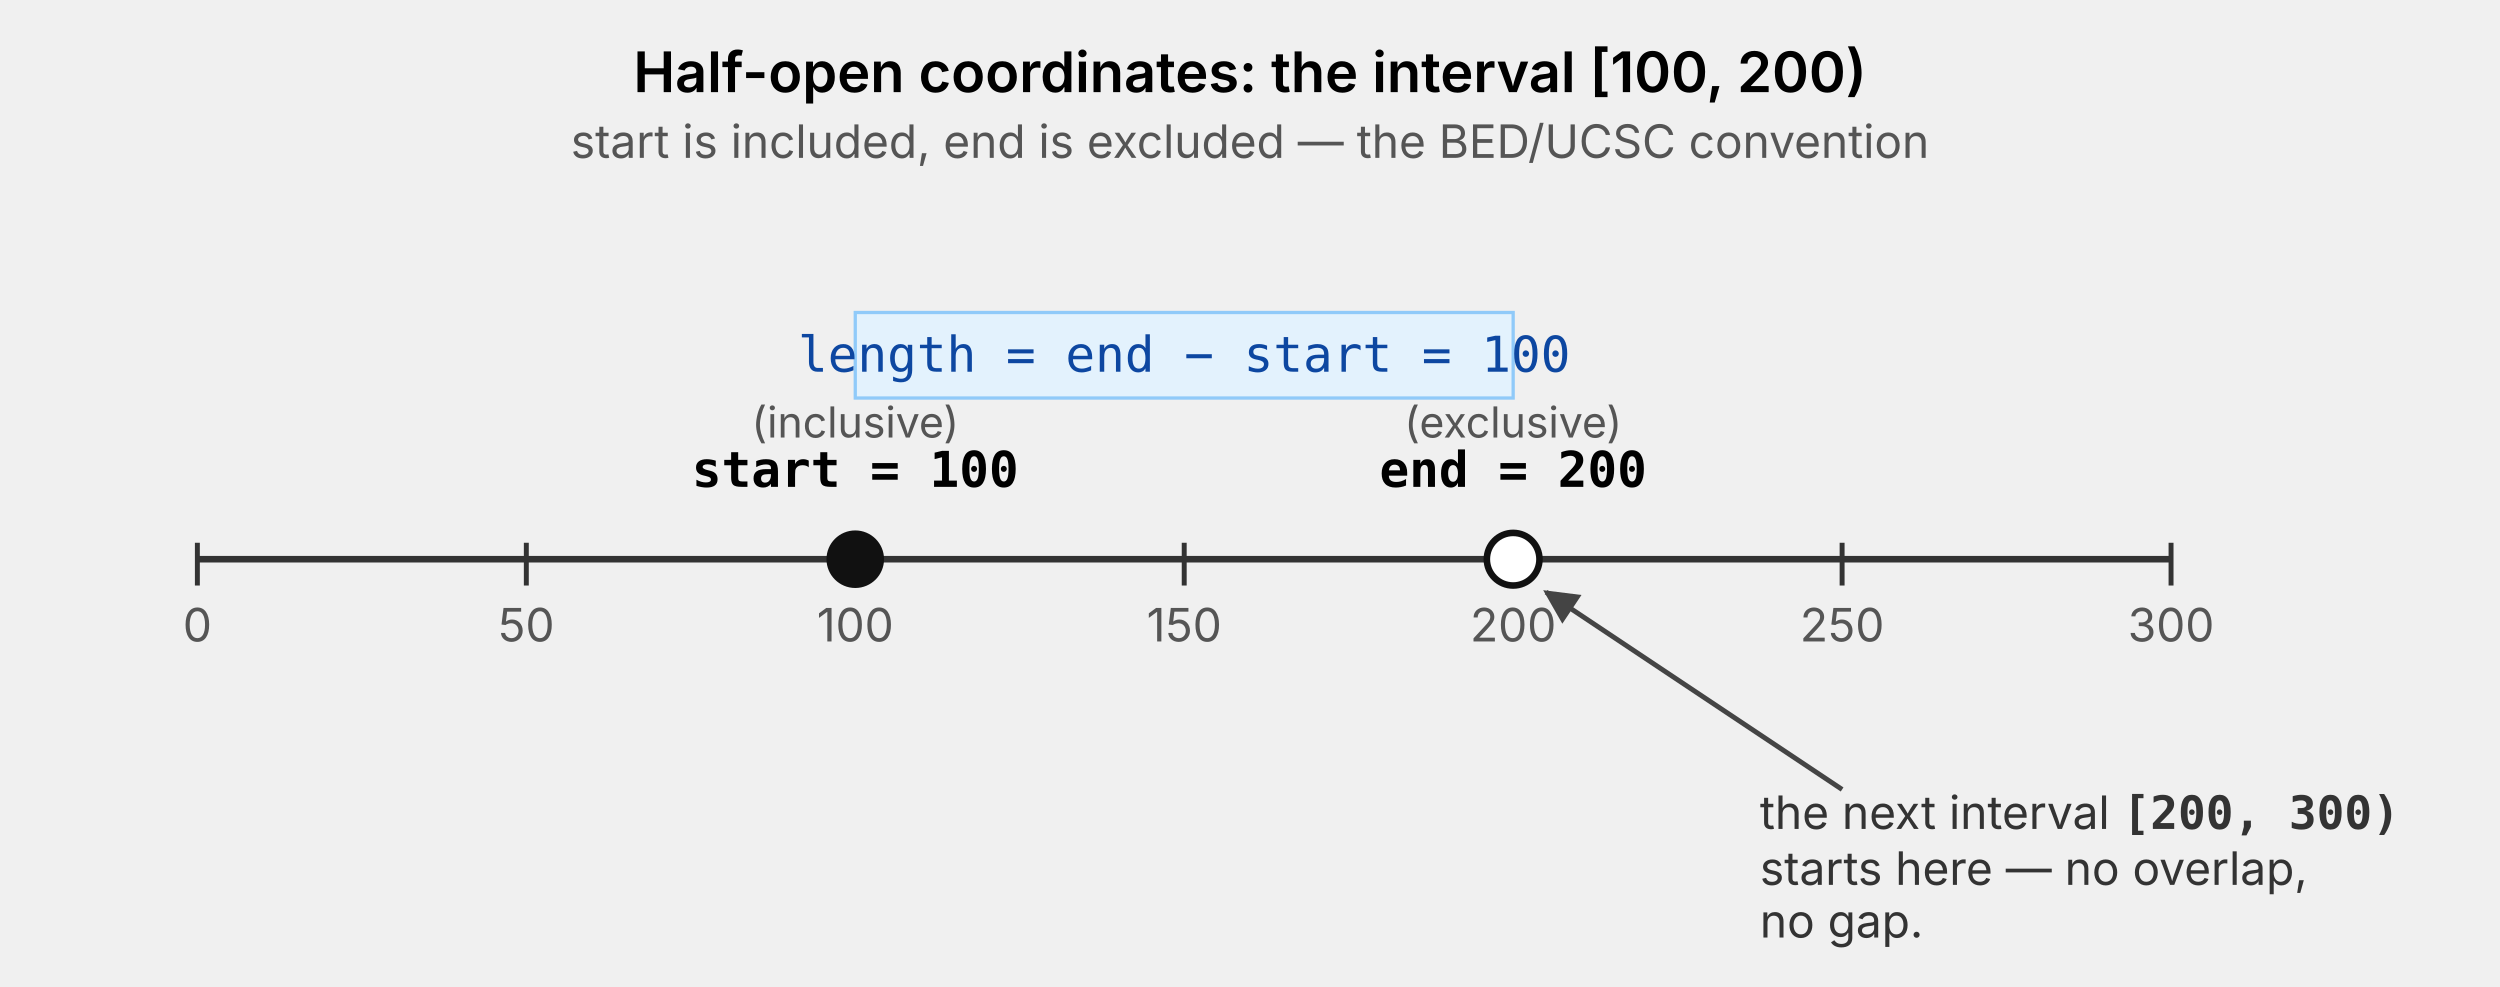
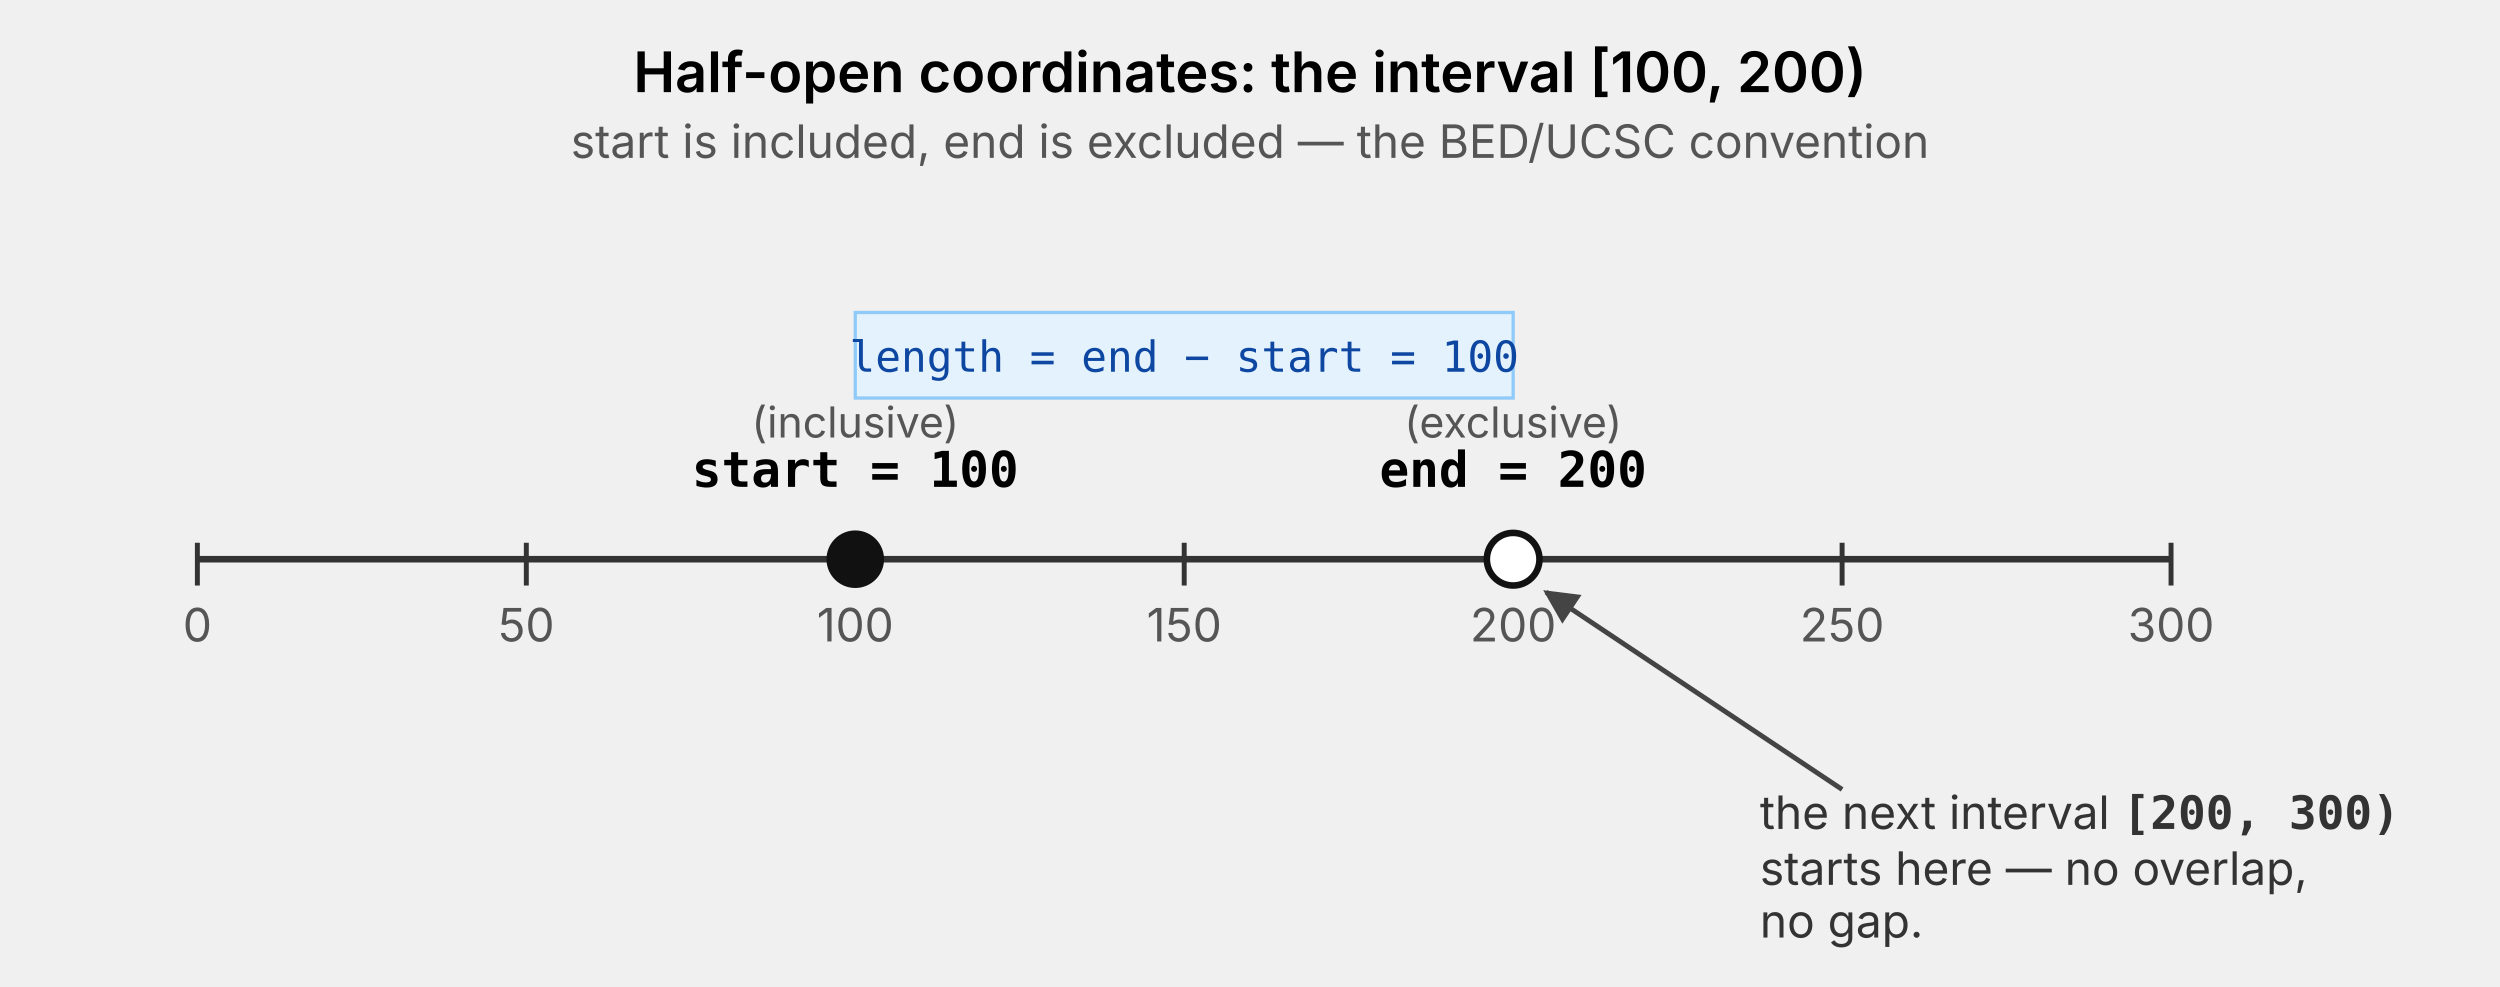
<svg xmlns="http://www.w3.org/2000/svg" viewBox="0 0 760 300" font-family="system-ui, -apple-system, sans-serif">
  <defs>
    <marker id="ah-anno" viewBox="0 0 10 10" refX="9" refY="5" markerWidth="7" markerHeight="7" orient="auto-start-reverse">
      <path d="M 0 0 L 10 5 L 0 10 z" fill="#444" />
    </marker>
  </defs>
  <text x="380" y="28" text-anchor="middle" font-size="17" font-weight="600">
    Half-open coordinates: the interval [100, 200)
  </text>
  <text x="380" y="48" text-anchor="middle" font-size="14" fill="#555">
    start is included, end is excluded — the BED/UCSC convention
  </text>
  <rect x="260" y="95" width="200" height="26" fill="#e3f2fd" stroke="#90caf9" />
-   <text x="360" y="113" text-anchor="middle" font-size="15" font-family="ui-monospace, monospace" fill="#0d47a1">
+   <text x="360" y="113" text-anchor="middle" font-size="13" font-family="ui-monospace, monospace" fill="#0d47a1">
    length = end − start = 100
  </text>
  <line x1="60" y1="170" x2="660" y2="170" stroke="#333" stroke-width="2" />
  <g stroke="#333" stroke-width="1.5">
    <line x1="60" y1="165" x2="60" y2="178" />
    <line x1="160" y1="165" x2="160" y2="178" />
    <line x1="260" y1="165" x2="260" y2="178" />
    <line x1="360" y1="165" x2="360" y2="178" />
    <line x1="460" y1="165" x2="460" y2="178" />
    <line x1="560" y1="165" x2="560" y2="178" />
    <line x1="660" y1="165" x2="660" y2="178" />
  </g>
  <g font-size="14" fill="#555" text-anchor="middle">
    <text x="60" y="195">0</text>
    <text x="160" y="195">50</text>
    <text x="260" y="195">100</text>
    <text x="360" y="195">150</text>
    <text x="460" y="195">200</text>
    <text x="560" y="195">250</text>
    <text x="660" y="195">300</text>
  </g>
  <circle cx="260" cy="170" r="8" fill="#111" stroke="#111" stroke-width="1.5" />
  <text x="260" y="148" text-anchor="middle" font-size="15" font-family="ui-monospace, monospace" font-weight="700">start = 100</text>
  <text x="260" y="133" text-anchor="middle" font-size="13" fill="#555">(inclusive)</text>
  <circle cx="460" cy="170" r="8" fill="white" stroke="#111" stroke-width="2" />
  <text x="460" y="148" text-anchor="middle" font-size="15" font-family="ui-monospace, monospace" font-weight="700">end = 200</text>
  <text x="460" y="133" text-anchor="middle" font-size="13" fill="#555">(exclusive)</text>
  <line x1="560" y1="240" x2="470" y2="180" stroke="#444" stroke-width="1.5" marker-end="url(#ah-anno)" />
  <text x="535" y="252" font-size="14" fill="#333">
    the next interval
    <tspan font-family="ui-monospace, monospace" font-weight="700">[200, 300)</tspan>
  </text>
  <text x="535" y="269" font-size="14" fill="#333">
    starts here — no overlap,
  </text>
  <text x="535" y="285" font-size="14" fill="#333">
    no gap.
  </text>
</svg>
